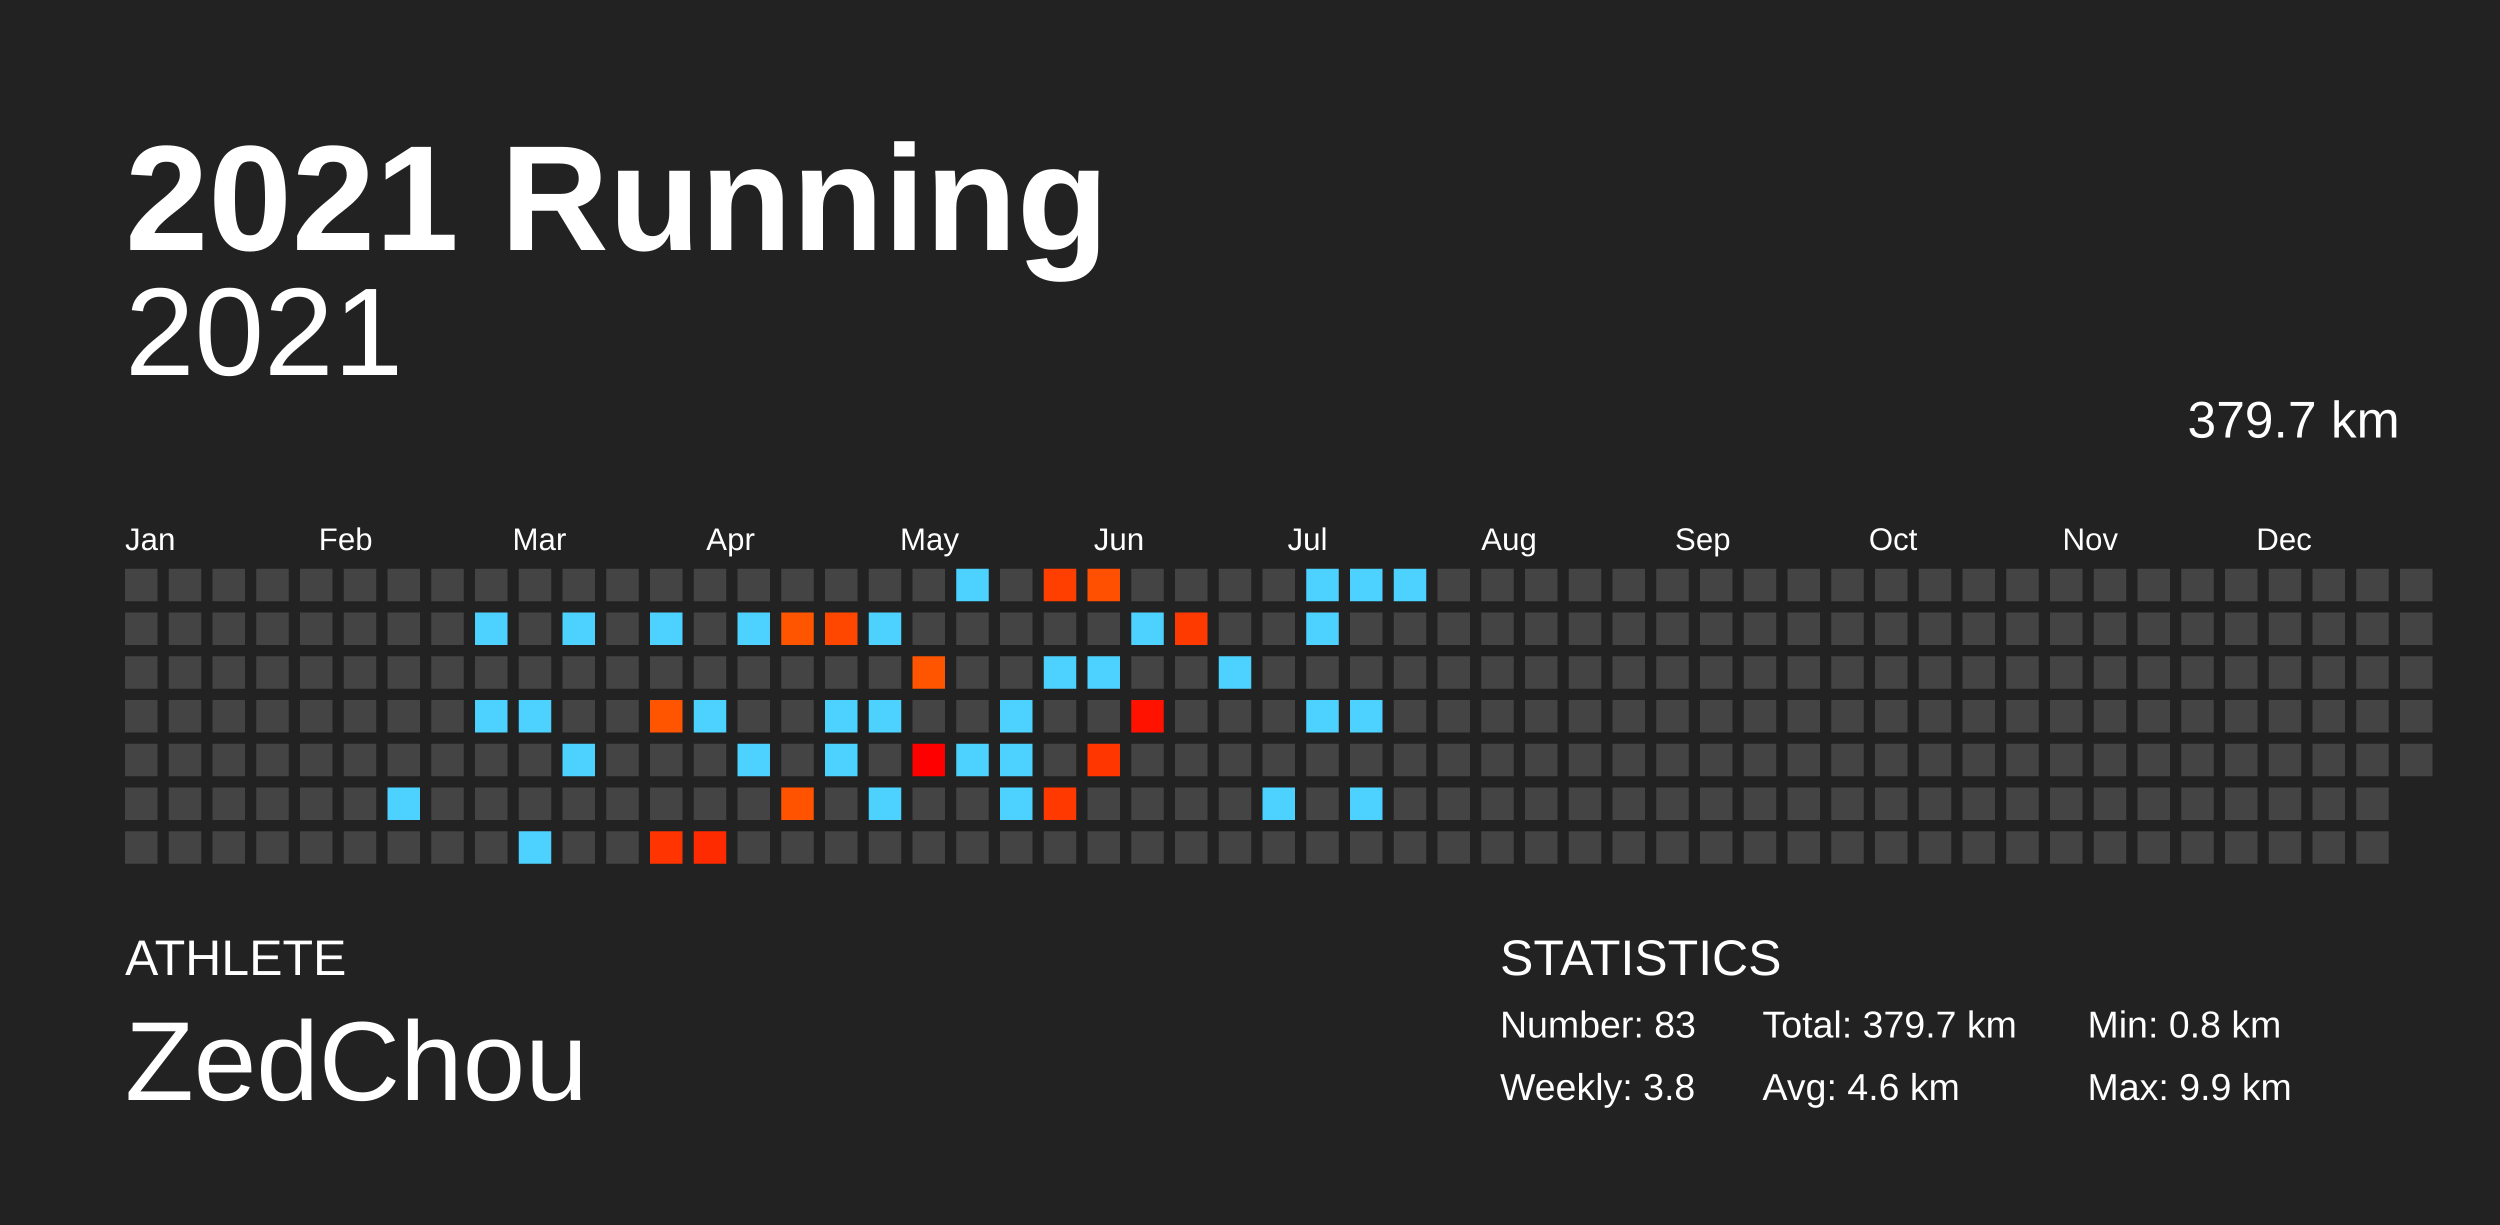
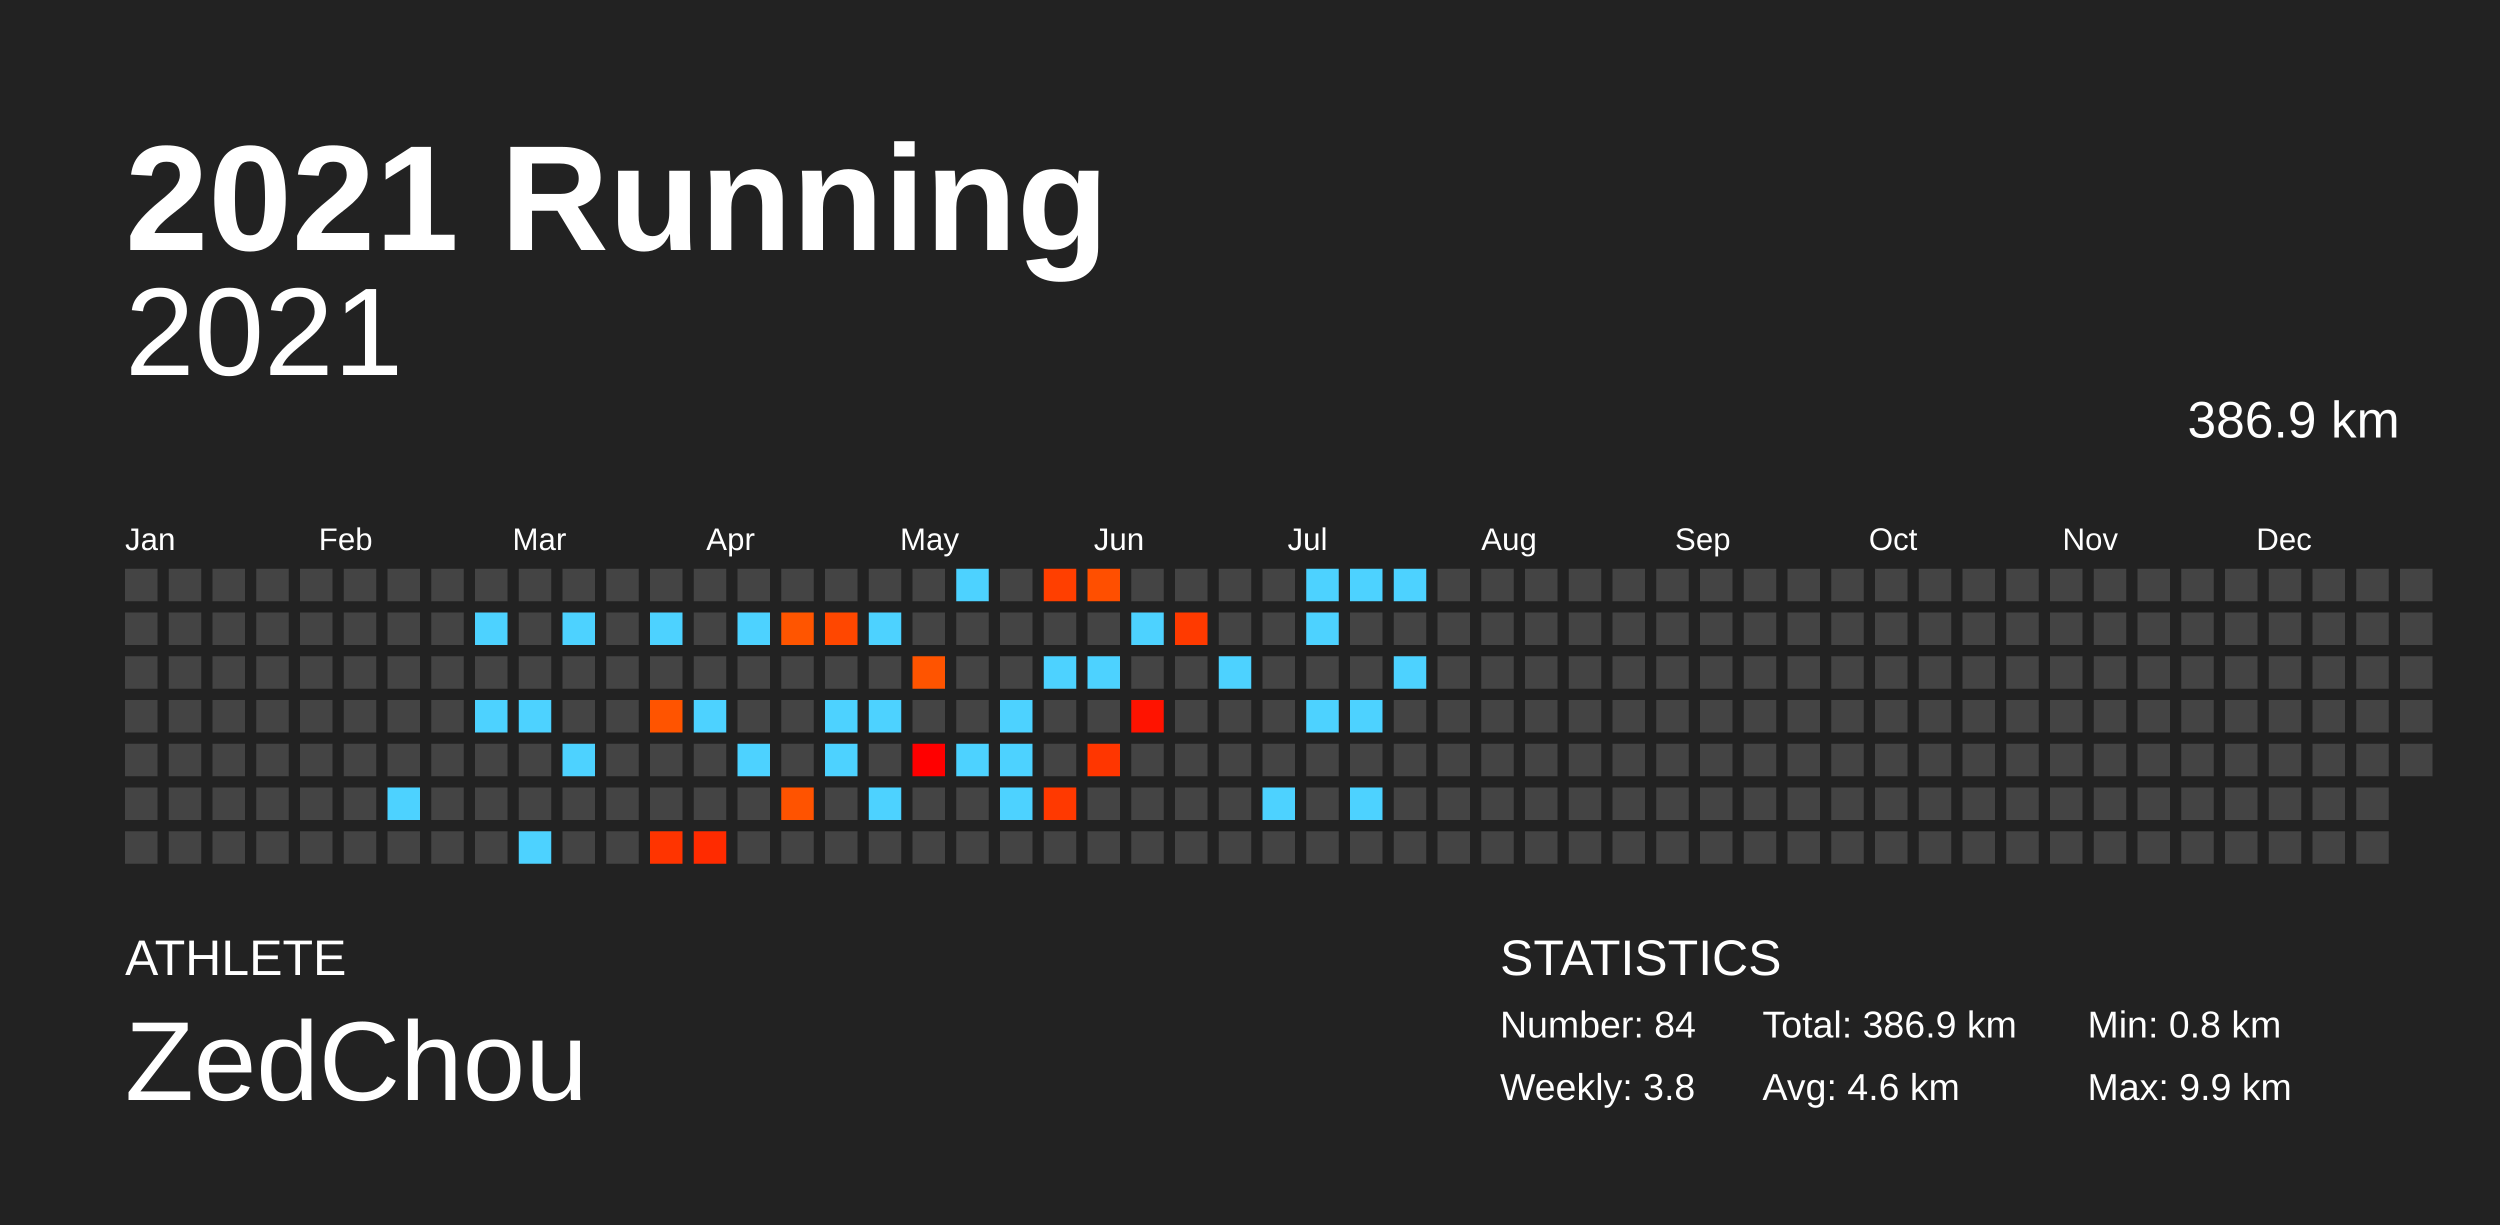
<svg xmlns="http://www.w3.org/2000/svg" baseProfile="full" height="98mm" version="1.1" viewBox="0,0,200,98" width="200mm">
  <defs />
  <rect fill="#222222" height="98" width="200" x="0" y="0" />
  <text fill="#FFFFFF" style="font-size:12px; font-family:Arial; font-weight:bold;" x="10" y="20">2021 Running</text>
  <text fill="#FFFFFF" style="font-size:4px; font-family:Arial" x="10" y="78">ATHLETE</text>
  <text fill="#FFFFFF" style="font-size:9px; font-family:Arial" x="10" y="88">ZedChou</text>
  <text fill="#FFFFFF" style="font-size:4px; font-family:Arial" x="120" y="78">STATISTICS</text>
-   <text fill="#FFFFFF" style="font-size:3px; font-family:Arial" x="120" y="83">Number: 83</text>
+   <text fill="#FFFFFF" style="font-size:3px; font-family:Arial" x="120" y="83">Number: 84</text>
  <text fill="#FFFFFF" style="font-size:3px; font-family:Arial" x="120" y="88">Weekly: 3.8</text>
-   <text fill="#FFFFFF" style="font-size:3px; font-family:Arial" x="141" y="83">Total: 379.7 km</text>
+   <text fill="#FFFFFF" style="font-size:3px; font-family:Arial" x="141" y="83">Total: 386.9 km</text>
  <text fill="#FFFFFF" style="font-size:3px; font-family:Arial" x="141" y="88">Avg: 4.6 km</text>
  <text fill="#FFFFFF" style="font-size:3px; font-family:Arial" x="167" y="83">Min: 0.8 km</text>
  <text fill="#FFFFFF" style="font-size:3px; font-family:Arial" x="167" y="88">Max: 9.9 km</text>
  <text alignment-baseline="hanging" fill="#FFFFFF" style="font-size:10.0px; font-family:Arial;" x="10" y="30">2021</text>
-   <text alignment-baseline="hanging" fill="#FFFFFF" style="font-size:4.125px; font-family:Arial;" x="175" y="35">379.7 km</text>
+   <text alignment-baseline="hanging" fill="#FFFFFF" style="font-size:4.125px; font-family:Arial;" x="175" y="35">386.9 km</text>
  <text fill="#FFFFFF" style="font-size:2.5px; font-family:Arial" x="10.0" y="44">Jan</text>
  <text fill="#FFFFFF" style="font-size:2.5px; font-family:Arial" x="25.5" y="44">Feb</text>
  <text fill="#FFFFFF" style="font-size:2.5px; font-family:Arial" x="41.0" y="44">Mar</text>
  <text fill="#FFFFFF" style="font-size:2.5px; font-family:Arial" x="56.5" y="44">Apr</text>
  <text fill="#FFFFFF" style="font-size:2.5px; font-family:Arial" x="72.0" y="44">May</text>
  <text fill="#FFFFFF" style="font-size:2.5px; font-family:Arial" x="87.5" y="44">Jun</text>
  <text fill="#FFFFFF" style="font-size:2.5px; font-family:Arial" x="103.0" y="44">Jul</text>
  <text fill="#FFFFFF" style="font-size:2.5px; font-family:Arial" x="118.5" y="44">Aug</text>
  <text fill="#FFFFFF" style="font-size:2.5px; font-family:Arial" x="134.0" y="44">Sep</text>
  <text fill="#FFFFFF" style="font-size:2.5px; font-family:Arial" x="149.5" y="44">Oct</text>
  <text fill="#FFFFFF" style="font-size:2.5px; font-family:Arial" x="165.0" y="44">Nov</text>
  <text fill="#FFFFFF" style="font-size:2.5px; font-family:Arial" x="180.5" y="44">Dec</text>
  <rect fill="#444444" height="2.6" width="2.6" x="10.0" y="45.5" />
  <rect fill="#444444" height="2.6" width="2.6" x="10.0" y="49.0" />
  <rect fill="#444444" height="2.6" width="2.6" x="10.0" y="52.5" />
  <rect fill="#444444" height="2.6" width="2.6" x="10.0" y="56.0" />
  <rect fill="#444444" height="2.6" width="2.6" x="10.0" y="59.5" />
  <rect fill="#444444" height="2.6" width="2.6" x="10.0" y="63.0" />
  <rect fill="#444444" height="2.6" width="2.6" x="10.0" y="66.5" />
  <rect fill="#444444" height="2.6" width="2.6" x="13.5" y="45.5" />
  <rect fill="#444444" height="2.6" width="2.6" x="13.5" y="49.0" />
  <rect fill="#444444" height="2.6" width="2.6" x="13.5" y="52.5" />
  <rect fill="#444444" height="2.6" width="2.6" x="13.5" y="56.0" />
  <rect fill="#444444" height="2.6" width="2.6" x="13.5" y="59.5" />
  <rect fill="#444444" height="2.6" width="2.6" x="13.5" y="63.0" />
  <rect fill="#444444" height="2.6" width="2.6" x="13.5" y="66.5" />
  <rect fill="#444444" height="2.6" width="2.6" x="17.0" y="45.5" />
  <rect fill="#444444" height="2.6" width="2.6" x="17.0" y="49.0" />
  <rect fill="#444444" height="2.6" width="2.6" x="17.0" y="52.5" />
  <rect fill="#444444" height="2.6" width="2.6" x="17.0" y="56.0" />
  <rect fill="#444444" height="2.6" width="2.6" x="17.0" y="59.5" />
  <rect fill="#444444" height="2.6" width="2.6" x="17.0" y="63.0" />
  <rect fill="#444444" height="2.6" width="2.6" x="17.0" y="66.5" />
  <rect fill="#444444" height="2.6" width="2.6" x="20.5" y="45.5" />
  <rect fill="#444444" height="2.6" width="2.6" x="20.5" y="49.0" />
  <rect fill="#444444" height="2.6" width="2.6" x="20.5" y="52.5" />
  <rect fill="#444444" height="2.6" width="2.6" x="20.5" y="56.0" />
  <rect fill="#444444" height="2.6" width="2.6" x="20.5" y="59.5" />
  <rect fill="#444444" height="2.6" width="2.6" x="20.5" y="63.0" />
  <rect fill="#444444" height="2.6" width="2.6" x="20.5" y="66.5" />
  <rect fill="#444444" height="2.6" width="2.6" x="24.0" y="45.5" />
  <rect fill="#444444" height="2.6" width="2.6" x="24.0" y="49.0" />
  <rect fill="#444444" height="2.6" width="2.6" x="24.0" y="52.5" />
  <rect fill="#444444" height="2.6" width="2.6" x="24.0" y="56.0" />
  <rect fill="#444444" height="2.6" width="2.6" x="24.0" y="59.5" />
  <rect fill="#444444" height="2.6" width="2.6" x="24.0" y="63.0" />
  <rect fill="#444444" height="2.6" width="2.6" x="24.0" y="66.5" />
  <rect fill="#444444" height="2.6" width="2.6" x="27.5" y="45.5" />
  <rect fill="#444444" height="2.6" width="2.6" x="27.5" y="49.0" />
  <rect fill="#444444" height="2.6" width="2.6" x="27.5" y="52.5" />
  <rect fill="#444444" height="2.6" width="2.6" x="27.5" y="56.0" />
  <rect fill="#444444" height="2.6" width="2.6" x="27.5" y="59.5" />
  <rect fill="#444444" height="2.6" width="2.6" x="27.5" y="63.0" />
  <rect fill="#444444" height="2.6" width="2.6" x="27.5" y="66.5" />
  <rect fill="#444444" height="2.6" width="2.6" x="31.0" y="45.5" />
  <rect fill="#444444" height="2.6" width="2.6" x="31.0" y="49.0" />
  <rect fill="#444444" height="2.6" width="2.6" x="31.0" y="52.5" />
  <rect fill="#444444" height="2.6" width="2.6" x="31.0" y="56.0" />
  <rect fill="#444444" height="2.6" width="2.6" x="31.0" y="59.5" />
  <rect fill="#4dd2ff" height="2.6" width="2.6" x="31.0" y="63.0" />
  <rect fill="#444444" height="2.6" width="2.6" x="31.0" y="66.5" />
  <rect fill="#444444" height="2.6" width="2.6" x="34.5" y="45.5" />
  <rect fill="#444444" height="2.6" width="2.6" x="34.5" y="49.0" />
  <rect fill="#444444" height="2.6" width="2.6" x="34.5" y="52.5" />
  <rect fill="#444444" height="2.6" width="2.6" x="34.5" y="56.0" />
  <rect fill="#444444" height="2.6" width="2.6" x="34.5" y="59.5" />
  <rect fill="#444444" height="2.6" width="2.6" x="34.5" y="63.0" />
  <rect fill="#444444" height="2.6" width="2.6" x="34.5" y="66.5" />
  <rect fill="#444444" height="2.6" width="2.6" x="38.0" y="45.5" />
  <rect fill="#4dd2ff" height="2.6" width="2.6" x="38.0" y="49.0" />
  <rect fill="#444444" height="2.6" width="2.6" x="38.0" y="52.5" />
  <rect fill="#4dd2ff" height="2.6" width="2.6" x="38.0" y="56.0" />
  <rect fill="#444444" height="2.6" width="2.6" x="38.0" y="59.5" />
  <rect fill="#444444" height="2.6" width="2.6" x="38.0" y="63.0" />
  <rect fill="#444444" height="2.6" width="2.6" x="38.0" y="66.5" />
  <rect fill="#444444" height="2.6" width="2.6" x="41.5" y="45.5" />
  <rect fill="#444444" height="2.6" width="2.6" x="41.5" y="49.0" />
  <rect fill="#444444" height="2.6" width="2.6" x="41.5" y="52.5" />
  <rect fill="#4dd2ff" height="2.6" width="2.6" x="41.5" y="56.0" />
  <rect fill="#444444" height="2.6" width="2.6" x="41.5" y="59.5" />
  <rect fill="#444444" height="2.6" width="2.6" x="41.5" y="63.0" />
  <rect fill="#4dd2ff" height="2.6" width="2.6" x="41.5" y="66.5" />
  <rect fill="#444444" height="2.6" width="2.6" x="45.0" y="45.5" />
  <rect fill="#4dd2ff" height="2.6" width="2.6" x="45.0" y="49.0" />
  <rect fill="#444444" height="2.6" width="2.6" x="45.0" y="52.5" />
  <rect fill="#444444" height="2.6" width="2.6" x="45.0" y="56.0" />
  <rect fill="#4dd2ff" height="2.6" width="2.6" x="45.0" y="59.5" />
  <rect fill="#444444" height="2.6" width="2.6" x="45.0" y="63.0" />
  <rect fill="#444444" height="2.6" width="2.6" x="45.0" y="66.5" />
  <rect fill="#444444" height="2.6" width="2.6" x="48.5" y="45.5" />
  <rect fill="#444444" height="2.6" width="2.6" x="48.5" y="49.0" />
  <rect fill="#444444" height="2.6" width="2.6" x="48.5" y="52.5" />
  <rect fill="#444444" height="2.6" width="2.6" x="48.5" y="56.0" />
  <rect fill="#444444" height="2.6" width="2.6" x="48.5" y="59.5" />
  <rect fill="#444444" height="2.6" width="2.6" x="48.5" y="63.0" />
  <rect fill="#444444" height="2.6" width="2.6" x="48.5" y="66.5" />
  <rect fill="#444444" height="2.6" width="2.6" x="52.0" y="45.5" />
  <rect fill="#4dd2ff" height="2.6" width="2.6" x="52.0" y="49.0" />
  <rect fill="#444444" height="2.6" width="2.6" x="52.0" y="52.5" />
  <rect fill="#ff5400" height="2.6" width="2.6" x="52.0" y="56.0" />
  <rect fill="#444444" height="2.6" width="2.6" x="52.0" y="59.5" />
  <rect fill="#444444" height="2.6" width="2.6" x="52.0" y="63.0" />
  <rect fill="#ff3400" height="2.6" width="2.6" x="52.0" y="66.5" />
  <rect fill="#444444" height="2.6" width="2.6" x="55.5" y="45.5" />
  <rect fill="#444444" height="2.6" width="2.6" x="55.5" y="49.0" />
  <rect fill="#444444" height="2.6" width="2.6" x="55.5" y="52.5" />
  <rect fill="#4dd2ff" height="2.6" width="2.6" x="55.5" y="56.0" />
  <rect fill="#444444" height="2.6" width="2.6" x="55.5" y="59.5" />
  <rect fill="#444444" height="2.6" width="2.6" x="55.5" y="63.0" />
  <rect fill="#ff2b00" height="2.6" width="2.6" x="55.5" y="66.5" />
  <rect fill="#444444" height="2.6" width="2.6" x="59.0" y="45.5" />
  <rect fill="#4dd2ff" height="2.6" width="2.6" x="59.0" y="49.0" />
  <rect fill="#444444" height="2.6" width="2.6" x="59.0" y="52.5" />
  <rect fill="#444444" height="2.6" width="2.6" x="59.0" y="56.0" />
  <rect fill="#4dd2ff" height="2.6" width="2.6" x="59.0" y="59.5" />
  <rect fill="#444444" height="2.6" width="2.6" x="59.0" y="63.0" />
  <rect fill="#444444" height="2.6" width="2.6" x="59.0" y="66.5" />
  <rect fill="#444444" height="2.6" width="2.6" x="62.5" y="45.5" />
  <rect fill="#ff5500" height="2.6" width="2.6" x="62.5" y="49.0" />
  <rect fill="#444444" height="2.6" width="2.6" x="62.5" y="52.5" />
  <rect fill="#444444" height="2.6" width="2.6" x="62.5" y="56.0" />
  <rect fill="#444444" height="2.6" width="2.6" x="62.5" y="59.5" />
  <rect fill="#ff5300" height="2.6" width="2.6" x="62.5" y="63.0" />
  <rect fill="#444444" height="2.6" width="2.6" x="62.5" y="66.5" />
  <rect fill="#444444" height="2.6" width="2.6" x="66.0" y="45.5" />
  <rect fill="#ff4700" height="2.6" width="2.6" x="66.0" y="49.0" />
  <rect fill="#444444" height="2.6" width="2.6" x="66.0" y="52.5" />
  <rect fill="#4dd2ff" height="2.6" width="2.6" x="66.0" y="56.0" />
  <rect fill="#4dd2ff" height="2.6" width="2.6" x="66.0" y="59.5" />
  <rect fill="#444444" height="2.6" width="2.6" x="66.0" y="63.0" />
  <rect fill="#444444" height="2.6" width="2.6" x="66.0" y="66.5" />
  <rect fill="#444444" height="2.6" width="2.6" x="69.5" y="45.5" />
  <rect fill="#4dd2ff" height="2.6" width="2.6" x="69.5" y="49.0" />
  <rect fill="#444444" height="2.6" width="2.6" x="69.5" y="52.5" />
  <rect fill="#4dd2ff" height="2.6" width="2.6" x="69.5" y="56.0" />
  <rect fill="#444444" height="2.6" width="2.6" x="69.5" y="59.5" />
  <rect fill="#4dd2ff" height="2.6" width="2.6" x="69.5" y="63.0" />
  <rect fill="#444444" height="2.6" width="2.6" x="69.5" y="66.5" />
  <rect fill="#444444" height="2.6" width="2.6" x="73.0" y="45.5" />
  <rect fill="#444444" height="2.6" width="2.6" x="73.0" y="49.0" />
  <rect fill="#ff5400" height="2.6" width="2.6" x="73.0" y="52.5" />
  <rect fill="#444444" height="2.6" width="2.6" x="73.0" y="56.0" />
  <rect fill="#ff0000" height="2.6" width="2.6" x="73.0" y="59.5" />
  <rect fill="#444444" height="2.6" width="2.6" x="73.0" y="63.0" />
  <rect fill="#444444" height="2.6" width="2.6" x="73.0" y="66.5" />
  <rect fill="#4dd2ff" height="2.6" width="2.6" x="76.5" y="45.5" />
  <rect fill="#444444" height="2.6" width="2.6" x="76.5" y="49.0" />
  <rect fill="#444444" height="2.6" width="2.6" x="76.5" y="52.5" />
  <rect fill="#444444" height="2.6" width="2.6" x="76.5" y="56.0" />
  <rect fill="#4dd2ff" height="2.6" width="2.6" x="76.5" y="59.5" />
  <rect fill="#444444" height="2.6" width="2.6" x="76.5" y="63.0" />
  <rect fill="#444444" height="2.6" width="2.6" x="76.5" y="66.5" />
  <rect fill="#444444" height="2.6" width="2.6" x="80.0" y="45.5" />
  <rect fill="#444444" height="2.6" width="2.6" x="80.0" y="49.0" />
  <rect fill="#444444" height="2.6" width="2.6" x="80.0" y="52.5" />
  <rect fill="#4dd2ff" height="2.6" width="2.6" x="80.0" y="56.0" />
  <rect fill="#4dd2ff" height="2.6" width="2.6" x="80.0" y="59.5" />
  <rect fill="#4dd2ff" height="2.6" width="2.6" x="80.0" y="63.0" />
  <rect fill="#444444" height="2.6" width="2.6" x="80.0" y="66.5" />
  <rect fill="#ff3f00" height="2.6" width="2.6" x="83.5" y="45.5" />
  <rect fill="#444444" height="2.6" width="2.6" x="83.5" y="49.0" />
  <rect fill="#4dd2ff" height="2.6" width="2.6" x="83.5" y="52.5" />
  <rect fill="#444444" height="2.6" width="2.6" x="83.5" y="56.0" />
  <rect fill="#444444" height="2.6" width="2.6" x="83.5" y="59.5" />
  <rect fill="#ff3900" height="2.6" width="2.6" x="83.5" y="63.0" />
  <rect fill="#444444" height="2.6" width="2.6" x="83.5" y="66.5" />
  <rect fill="#ff4f00" height="2.6" width="2.6" x="87.0" y="45.5" />
  <rect fill="#444444" height="2.6" width="2.6" x="87.0" y="49.0" />
  <rect fill="#4dd2ff" height="2.6" width="2.6" x="87.0" y="52.5" />
  <rect fill="#444444" height="2.6" width="2.6" x="87.0" y="56.0" />
  <rect fill="#ff3600" height="2.6" width="2.6" x="87.0" y="59.5" />
  <rect fill="#444444" height="2.6" width="2.6" x="87.0" y="63.0" />
  <rect fill="#444444" height="2.6" width="2.6" x="87.0" y="66.5" />
  <rect fill="#444444" height="2.6" width="2.6" x="90.5" y="45.5" />
  <rect fill="#4dd2ff" height="2.6" width="2.6" x="90.5" y="49.0" />
  <rect fill="#444444" height="2.6" width="2.6" x="90.5" y="52.5" />
  <rect fill="#ff1300" height="2.6" width="2.6" x="90.5" y="56.0" />
  <rect fill="#444444" height="2.6" width="2.6" x="90.5" y="59.5" />
  <rect fill="#444444" height="2.6" width="2.6" x="90.5" y="63.0" />
  <rect fill="#444444" height="2.6" width="2.6" x="90.5" y="66.5" />
  <rect fill="#444444" height="2.6" width="2.6" x="94.0" y="45.5" />
  <rect fill="#ff3a00" height="2.6" width="2.6" x="94.0" y="49.0" />
  <rect fill="#444444" height="2.6" width="2.6" x="94.0" y="52.5" />
  <rect fill="#444444" height="2.6" width="2.6" x="94.0" y="56.0" />
  <rect fill="#444444" height="2.6" width="2.6" x="94.0" y="59.5" />
  <rect fill="#444444" height="2.6" width="2.6" x="94.0" y="63.0" />
  <rect fill="#444444" height="2.6" width="2.6" x="94.0" y="66.5" />
  <rect fill="#444444" height="2.6" width="2.6" x="97.5" y="45.5" />
  <rect fill="#444444" height="2.6" width="2.6" x="97.5" y="49.0" />
  <rect fill="#4dd2ff" height="2.6" width="2.6" x="97.5" y="52.5" />
  <rect fill="#444444" height="2.6" width="2.6" x="97.5" y="56.0" />
  <rect fill="#444444" height="2.6" width="2.6" x="97.5" y="59.5" />
  <rect fill="#444444" height="2.6" width="2.6" x="97.5" y="63.0" />
  <rect fill="#444444" height="2.6" width="2.6" x="97.5" y="66.5" />
  <rect fill="#444444" height="2.6" width="2.6" x="101.0" y="45.5" />
  <rect fill="#444444" height="2.6" width="2.6" x="101.0" y="49.0" />
  <rect fill="#444444" height="2.6" width="2.6" x="101.0" y="52.5" />
  <rect fill="#444444" height="2.6" width="2.6" x="101.0" y="56.0" />
  <rect fill="#444444" height="2.6" width="2.6" x="101.0" y="59.5" />
  <rect fill="#4dd2ff" height="2.6" width="2.6" x="101.0" y="63.0" />
  <rect fill="#444444" height="2.6" width="2.6" x="101.0" y="66.5" />
  <rect fill="#4dd2ff" height="2.6" width="2.6" x="104.5" y="45.5" />
  <rect fill="#4dd2ff" height="2.6" width="2.6" x="104.5" y="49.0" />
  <rect fill="#444444" height="2.6" width="2.6" x="104.5" y="52.5" />
  <rect fill="#4dd2ff" height="2.6" width="2.6" x="104.5" y="56.0" />
  <rect fill="#444444" height="2.6" width="2.6" x="104.5" y="59.5" />
  <rect fill="#444444" height="2.6" width="2.6" x="104.5" y="63.0" />
  <rect fill="#444444" height="2.6" width="2.6" x="104.5" y="66.5" />
  <rect fill="#4dd2ff" height="2.6" width="2.6" x="108.0" y="45.5" />
  <rect fill="#444444" height="2.6" width="2.6" x="108.0" y="49.0" />
  <rect fill="#444444" height="2.6" width="2.6" x="108.0" y="52.5" />
  <rect fill="#4dd2ff" height="2.6" width="2.6" x="108.0" y="56.0" />
  <rect fill="#444444" height="2.6" width="2.6" x="108.0" y="59.5" />
  <rect fill="#4dd2ff" height="2.6" width="2.6" x="108.0" y="63.0" />
  <rect fill="#444444" height="2.6" width="2.6" x="108.0" y="66.5" />
  <rect fill="#4dd2ff" height="2.6" width="2.6" x="111.5" y="45.5" />
  <rect fill="#444444" height="2.6" width="2.6" x="111.5" y="49.0" />
-   <rect fill="#444444" height="2.6" width="2.6" x="111.5" y="52.5" />
+   <rect fill="#4dd2ff" height="2.6" width="2.6" x="111.5" y="52.5" />
  <rect fill="#444444" height="2.6" width="2.6" x="111.5" y="56.0" />
  <rect fill="#444444" height="2.6" width="2.6" x="111.5" y="59.5" />
  <rect fill="#444444" height="2.6" width="2.6" x="111.5" y="63.0" />
  <rect fill="#444444" height="2.6" width="2.6" x="111.5" y="66.5" />
  <rect fill="#444444" height="2.6" width="2.6" x="115.0" y="45.5" />
  <rect fill="#444444" height="2.6" width="2.6" x="115.0" y="49.0" />
  <rect fill="#444444" height="2.6" width="2.6" x="115.0" y="52.5" />
  <rect fill="#444444" height="2.6" width="2.6" x="115.0" y="56.0" />
  <rect fill="#444444" height="2.6" width="2.6" x="115.0" y="59.5" />
  <rect fill="#444444" height="2.6" width="2.6" x="115.0" y="63.0" />
  <rect fill="#444444" height="2.6" width="2.6" x="115.0" y="66.5" />
  <rect fill="#444444" height="2.6" width="2.6" x="118.5" y="45.5" />
  <rect fill="#444444" height="2.6" width="2.6" x="118.5" y="49.0" />
  <rect fill="#444444" height="2.6" width="2.6" x="118.5" y="52.5" />
  <rect fill="#444444" height="2.6" width="2.6" x="118.5" y="56.0" />
  <rect fill="#444444" height="2.6" width="2.6" x="118.5" y="59.5" />
  <rect fill="#444444" height="2.6" width="2.6" x="118.5" y="63.0" />
  <rect fill="#444444" height="2.6" width="2.6" x="118.5" y="66.5" />
  <rect fill="#444444" height="2.6" width="2.6" x="122.0" y="45.5" />
  <rect fill="#444444" height="2.6" width="2.6" x="122.0" y="49.0" />
  <rect fill="#444444" height="2.6" width="2.6" x="122.0" y="52.5" />
  <rect fill="#444444" height="2.6" width="2.6" x="122.0" y="56.0" />
  <rect fill="#444444" height="2.6" width="2.6" x="122.0" y="59.5" />
  <rect fill="#444444" height="2.6" width="2.6" x="122.0" y="63.0" />
  <rect fill="#444444" height="2.6" width="2.6" x="122.0" y="66.5" />
  <rect fill="#444444" height="2.6" width="2.6" x="125.5" y="45.5" />
  <rect fill="#444444" height="2.6" width="2.6" x="125.5" y="49.0" />
  <rect fill="#444444" height="2.6" width="2.6" x="125.5" y="52.5" />
  <rect fill="#444444" height="2.6" width="2.6" x="125.5" y="56.0" />
  <rect fill="#444444" height="2.6" width="2.6" x="125.5" y="59.5" />
  <rect fill="#444444" height="2.6" width="2.6" x="125.5" y="63.0" />
  <rect fill="#444444" height="2.6" width="2.6" x="125.5" y="66.5" />
  <rect fill="#444444" height="2.6" width="2.6" x="129.0" y="45.5" />
  <rect fill="#444444" height="2.6" width="2.6" x="129.0" y="49.0" />
  <rect fill="#444444" height="2.6" width="2.6" x="129.0" y="52.5" />
  <rect fill="#444444" height="2.6" width="2.6" x="129.0" y="56.0" />
  <rect fill="#444444" height="2.6" width="2.6" x="129.0" y="59.5" />
  <rect fill="#444444" height="2.6" width="2.6" x="129.0" y="63.0" />
  <rect fill="#444444" height="2.6" width="2.6" x="129.0" y="66.5" />
  <rect fill="#444444" height="2.6" width="2.6" x="132.5" y="45.5" />
  <rect fill="#444444" height="2.6" width="2.6" x="132.5" y="49.0" />
  <rect fill="#444444" height="2.6" width="2.6" x="132.5" y="52.5" />
  <rect fill="#444444" height="2.6" width="2.6" x="132.5" y="56.0" />
  <rect fill="#444444" height="2.6" width="2.6" x="132.5" y="59.5" />
  <rect fill="#444444" height="2.6" width="2.6" x="132.5" y="63.0" />
  <rect fill="#444444" height="2.6" width="2.6" x="132.5" y="66.5" />
  <rect fill="#444444" height="2.6" width="2.6" x="136.0" y="45.5" />
  <rect fill="#444444" height="2.6" width="2.6" x="136.0" y="49.0" />
  <rect fill="#444444" height="2.6" width="2.6" x="136.0" y="52.5" />
  <rect fill="#444444" height="2.6" width="2.6" x="136.0" y="56.0" />
  <rect fill="#444444" height="2.6" width="2.6" x="136.0" y="59.5" />
  <rect fill="#444444" height="2.6" width="2.6" x="136.0" y="63.0" />
  <rect fill="#444444" height="2.6" width="2.6" x="136.0" y="66.5" />
  <rect fill="#444444" height="2.6" width="2.6" x="139.5" y="45.5" />
  <rect fill="#444444" height="2.6" width="2.6" x="139.5" y="49.0" />
  <rect fill="#444444" height="2.6" width="2.6" x="139.5" y="52.5" />
  <rect fill="#444444" height="2.6" width="2.6" x="139.5" y="56.0" />
  <rect fill="#444444" height="2.6" width="2.6" x="139.5" y="59.5" />
  <rect fill="#444444" height="2.6" width="2.6" x="139.5" y="63.0" />
  <rect fill="#444444" height="2.6" width="2.6" x="139.5" y="66.5" />
  <rect fill="#444444" height="2.6" width="2.6" x="143.0" y="45.5" />
  <rect fill="#444444" height="2.6" width="2.6" x="143.0" y="49.0" />
  <rect fill="#444444" height="2.6" width="2.6" x="143.0" y="52.5" />
  <rect fill="#444444" height="2.6" width="2.6" x="143.0" y="56.0" />
  <rect fill="#444444" height="2.6" width="2.6" x="143.0" y="59.5" />
  <rect fill="#444444" height="2.6" width="2.6" x="143.0" y="63.0" />
  <rect fill="#444444" height="2.6" width="2.6" x="143.0" y="66.5" />
  <rect fill="#444444" height="2.6" width="2.6" x="146.5" y="45.5" />
  <rect fill="#444444" height="2.6" width="2.6" x="146.5" y="49.0" />
  <rect fill="#444444" height="2.6" width="2.6" x="146.5" y="52.5" />
  <rect fill="#444444" height="2.6" width="2.6" x="146.5" y="56.0" />
  <rect fill="#444444" height="2.6" width="2.6" x="146.5" y="59.5" />
  <rect fill="#444444" height="2.6" width="2.6" x="146.5" y="63.0" />
  <rect fill="#444444" height="2.6" width="2.6" x="146.5" y="66.5" />
  <rect fill="#444444" height="2.6" width="2.6" x="150.0" y="45.5" />
  <rect fill="#444444" height="2.6" width="2.6" x="150.0" y="49.0" />
  <rect fill="#444444" height="2.6" width="2.6" x="150.0" y="52.5" />
  <rect fill="#444444" height="2.6" width="2.6" x="150.0" y="56.0" />
  <rect fill="#444444" height="2.6" width="2.6" x="150.0" y="59.5" />
  <rect fill="#444444" height="2.6" width="2.6" x="150.0" y="63.0" />
  <rect fill="#444444" height="2.6" width="2.6" x="150.0" y="66.5" />
  <rect fill="#444444" height="2.6" width="2.6" x="153.5" y="45.5" />
  <rect fill="#444444" height="2.6" width="2.6" x="153.5" y="49.0" />
  <rect fill="#444444" height="2.6" width="2.6" x="153.5" y="52.5" />
  <rect fill="#444444" height="2.6" width="2.6" x="153.5" y="56.0" />
  <rect fill="#444444" height="2.6" width="2.6" x="153.5" y="59.5" />
  <rect fill="#444444" height="2.6" width="2.6" x="153.5" y="63.0" />
  <rect fill="#444444" height="2.6" width="2.6" x="153.5" y="66.5" />
  <rect fill="#444444" height="2.6" width="2.6" x="157.0" y="45.5" />
  <rect fill="#444444" height="2.6" width="2.6" x="157.0" y="49.0" />
  <rect fill="#444444" height="2.6" width="2.6" x="157.0" y="52.5" />
  <rect fill="#444444" height="2.6" width="2.6" x="157.0" y="56.0" />
  <rect fill="#444444" height="2.6" width="2.6" x="157.0" y="59.5" />
  <rect fill="#444444" height="2.6" width="2.6" x="157.0" y="63.0" />
  <rect fill="#444444" height="2.6" width="2.6" x="157.0" y="66.5" />
  <rect fill="#444444" height="2.6" width="2.6" x="160.5" y="45.5" />
  <rect fill="#444444" height="2.6" width="2.6" x="160.5" y="49.0" />
  <rect fill="#444444" height="2.6" width="2.6" x="160.5" y="52.5" />
  <rect fill="#444444" height="2.6" width="2.6" x="160.5" y="56.0" />
  <rect fill="#444444" height="2.6" width="2.6" x="160.5" y="59.5" />
  <rect fill="#444444" height="2.6" width="2.6" x="160.5" y="63.0" />
  <rect fill="#444444" height="2.6" width="2.6" x="160.5" y="66.5" />
  <rect fill="#444444" height="2.6" width="2.6" x="164.0" y="45.5" />
  <rect fill="#444444" height="2.6" width="2.6" x="164.0" y="49.0" />
  <rect fill="#444444" height="2.6" width="2.6" x="164.0" y="52.5" />
  <rect fill="#444444" height="2.6" width="2.6" x="164.0" y="56.0" />
  <rect fill="#444444" height="2.6" width="2.6" x="164.0" y="59.5" />
  <rect fill="#444444" height="2.6" width="2.6" x="164.0" y="63.0" />
  <rect fill="#444444" height="2.6" width="2.6" x="164.0" y="66.5" />
  <rect fill="#444444" height="2.6" width="2.6" x="167.5" y="45.5" />
  <rect fill="#444444" height="2.6" width="2.6" x="167.5" y="49.0" />
  <rect fill="#444444" height="2.6" width="2.6" x="167.5" y="52.5" />
  <rect fill="#444444" height="2.6" width="2.6" x="167.5" y="56.0" />
  <rect fill="#444444" height="2.6" width="2.6" x="167.5" y="59.5" />
  <rect fill="#444444" height="2.6" width="2.6" x="167.5" y="63.0" />
  <rect fill="#444444" height="2.6" width="2.6" x="167.5" y="66.5" />
  <rect fill="#444444" height="2.6" width="2.6" x="171.0" y="45.5" />
  <rect fill="#444444" height="2.6" width="2.6" x="171.0" y="49.0" />
  <rect fill="#444444" height="2.6" width="2.6" x="171.0" y="52.5" />
  <rect fill="#444444" height="2.6" width="2.6" x="171.0" y="56.0" />
  <rect fill="#444444" height="2.6" width="2.6" x="171.0" y="59.5" />
  <rect fill="#444444" height="2.6" width="2.6" x="171.0" y="63.0" />
  <rect fill="#444444" height="2.6" width="2.6" x="171.0" y="66.5" />
  <rect fill="#444444" height="2.6" width="2.6" x="174.5" y="45.5" />
  <rect fill="#444444" height="2.6" width="2.6" x="174.5" y="49.0" />
  <rect fill="#444444" height="2.6" width="2.6" x="174.5" y="52.5" />
  <rect fill="#444444" height="2.6" width="2.6" x="174.5" y="56.0" />
  <rect fill="#444444" height="2.6" width="2.6" x="174.5" y="59.5" />
  <rect fill="#444444" height="2.6" width="2.6" x="174.5" y="63.0" />
  <rect fill="#444444" height="2.6" width="2.6" x="174.5" y="66.5" />
  <rect fill="#444444" height="2.6" width="2.6" x="178.0" y="45.5" />
  <rect fill="#444444" height="2.6" width="2.6" x="178.0" y="49.0" />
  <rect fill="#444444" height="2.6" width="2.6" x="178.0" y="52.5" />
  <rect fill="#444444" height="2.6" width="2.6" x="178.0" y="56.0" />
  <rect fill="#444444" height="2.6" width="2.6" x="178.0" y="59.5" />
  <rect fill="#444444" height="2.6" width="2.6" x="178.0" y="63.0" />
  <rect fill="#444444" height="2.6" width="2.6" x="178.0" y="66.5" />
  <rect fill="#444444" height="2.6" width="2.6" x="181.5" y="45.5" />
  <rect fill="#444444" height="2.6" width="2.6" x="181.5" y="49.0" />
  <rect fill="#444444" height="2.6" width="2.6" x="181.5" y="52.5" />
  <rect fill="#444444" height="2.6" width="2.6" x="181.5" y="56.0" />
  <rect fill="#444444" height="2.6" width="2.6" x="181.5" y="59.5" />
  <rect fill="#444444" height="2.6" width="2.6" x="181.5" y="63.0" />
  <rect fill="#444444" height="2.6" width="2.6" x="181.5" y="66.5" />
  <rect fill="#444444" height="2.6" width="2.6" x="185.0" y="45.5" />
  <rect fill="#444444" height="2.6" width="2.6" x="185.0" y="49.0" />
  <rect fill="#444444" height="2.6" width="2.6" x="185.0" y="52.5" />
  <rect fill="#444444" height="2.6" width="2.6" x="185.0" y="56.0" />
  <rect fill="#444444" height="2.6" width="2.6" x="185.0" y="59.5" />
  <rect fill="#444444" height="2.6" width="2.6" x="185.0" y="63.0" />
  <rect fill="#444444" height="2.6" width="2.6" x="185.0" y="66.5" />
  <rect fill="#444444" height="2.6" width="2.6" x="188.5" y="45.5" />
  <rect fill="#444444" height="2.6" width="2.6" x="188.5" y="49.0" />
  <rect fill="#444444" height="2.6" width="2.6" x="188.5" y="52.5" />
  <rect fill="#444444" height="2.6" width="2.6" x="188.5" y="56.0" />
  <rect fill="#444444" height="2.6" width="2.6" x="188.5" y="59.5" />
  <rect fill="#444444" height="2.6" width="2.6" x="188.5" y="63.0" />
  <rect fill="#444444" height="2.6" width="2.6" x="188.5" y="66.5" />
  <rect fill="#444444" height="2.6" width="2.6" x="192.0" y="45.5" />
  <rect fill="#444444" height="2.6" width="2.6" x="192.0" y="49.0" />
  <rect fill="#444444" height="2.6" width="2.6" x="192.0" y="52.5" />
  <rect fill="#444444" height="2.6" width="2.6" x="192.0" y="56.0" />
  <rect fill="#444444" height="2.6" width="2.6" x="192.0" y="59.5" />
</svg>
